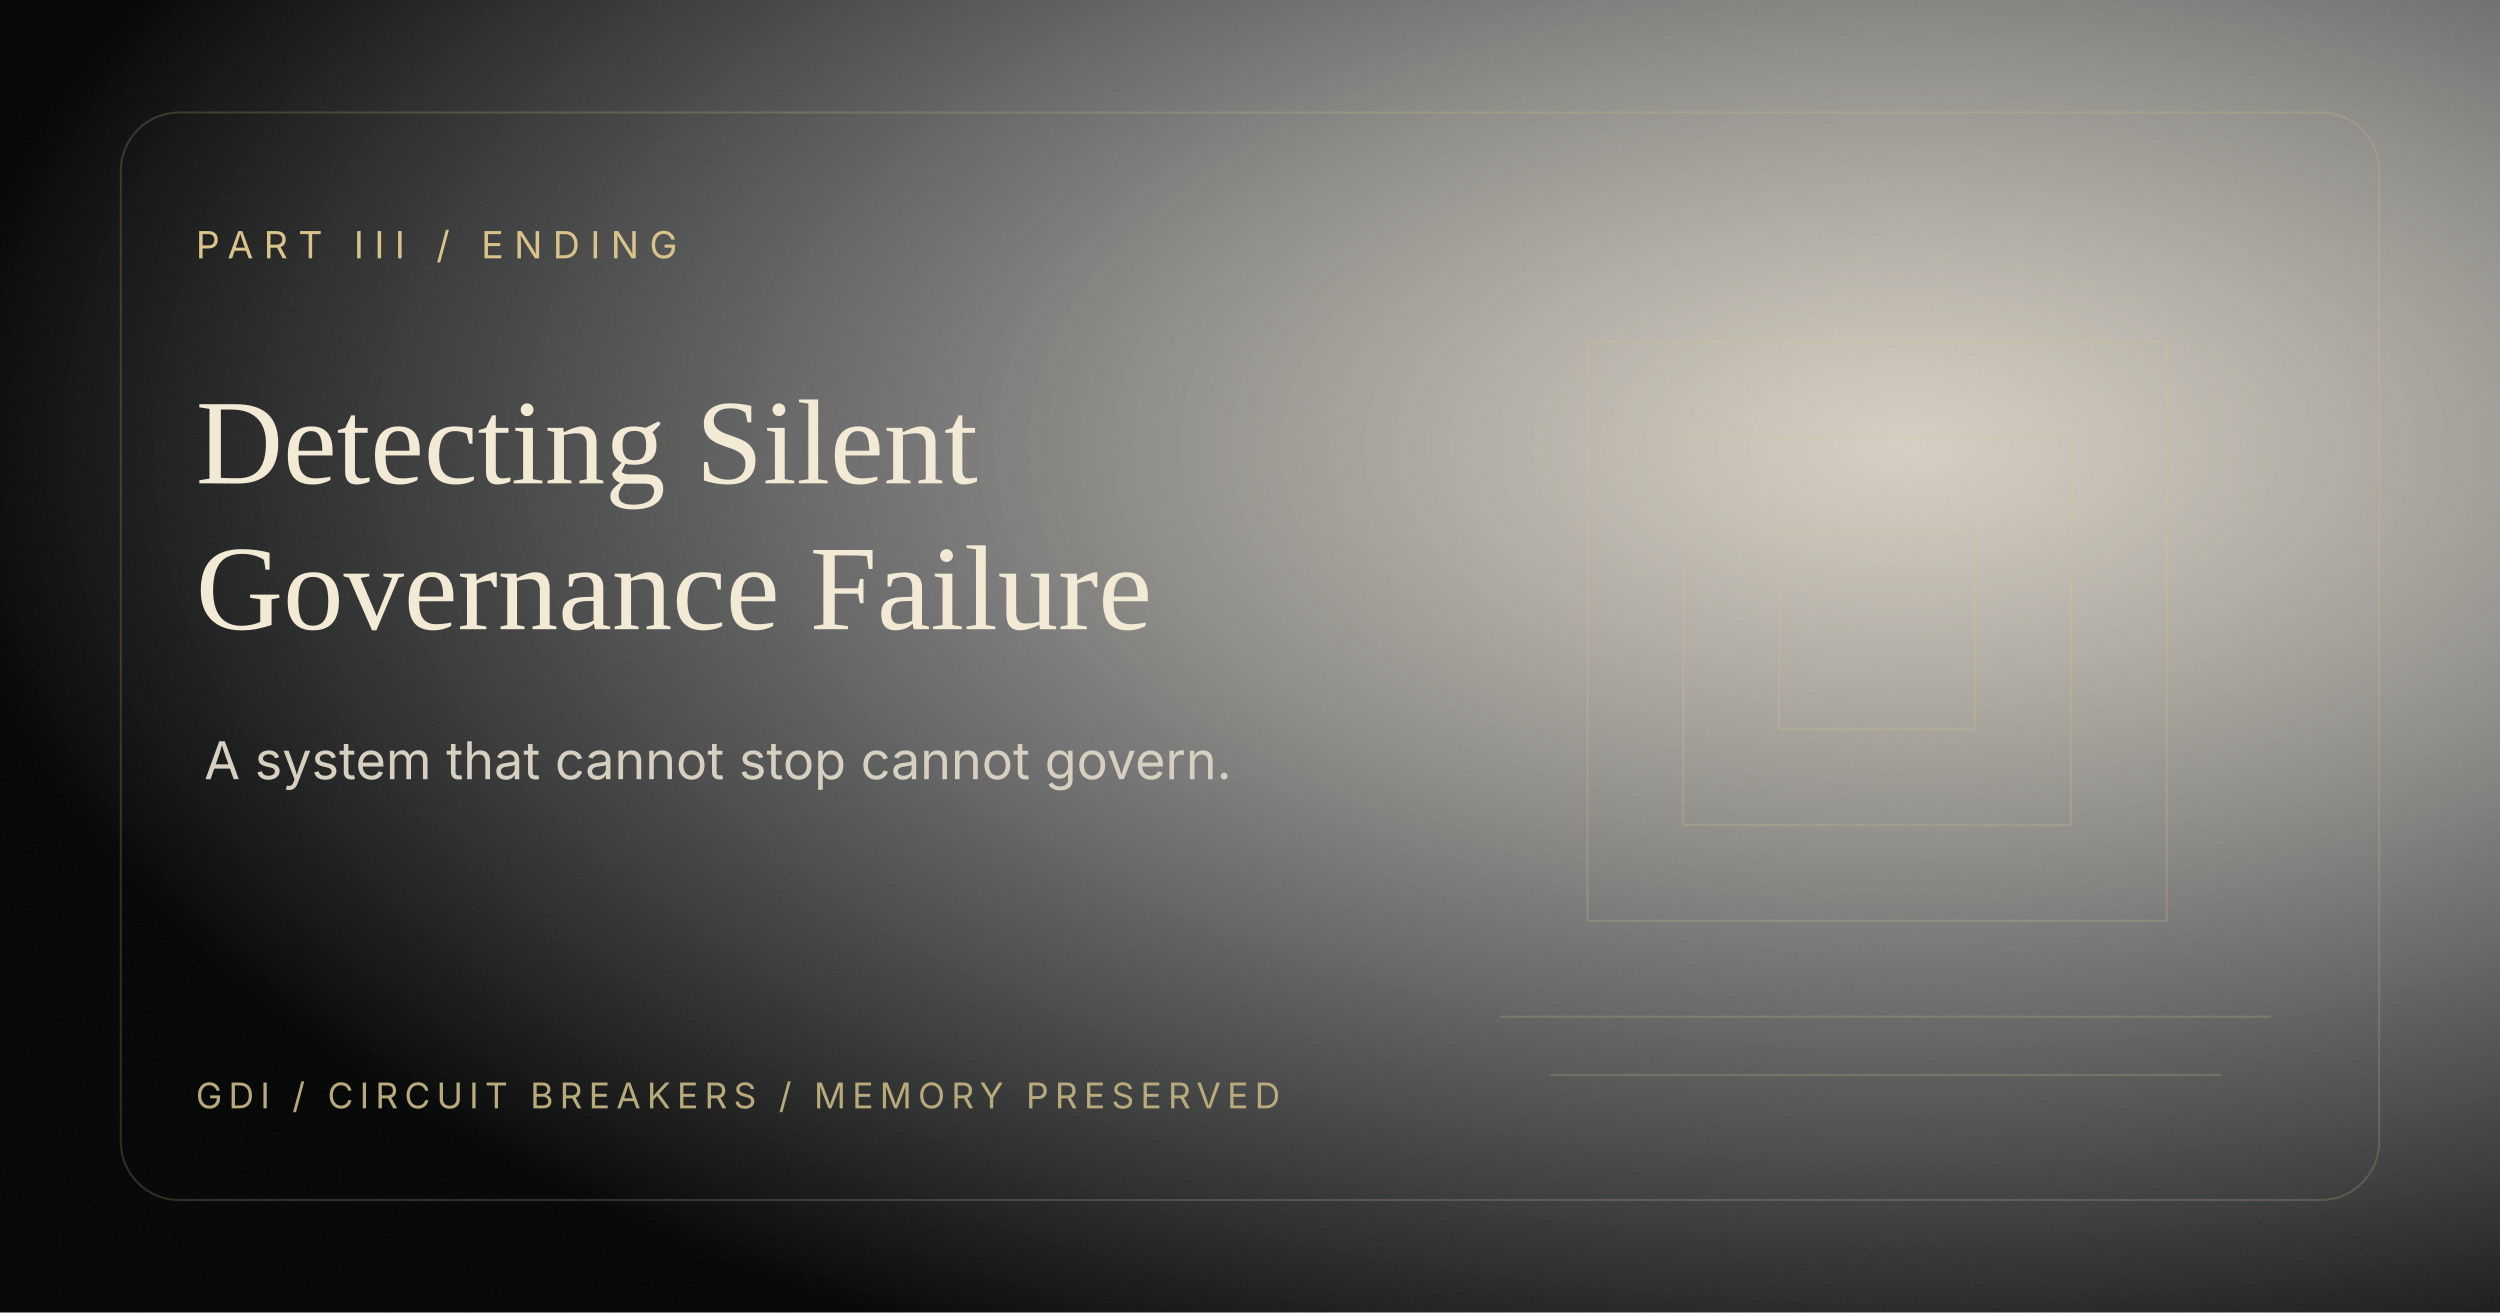
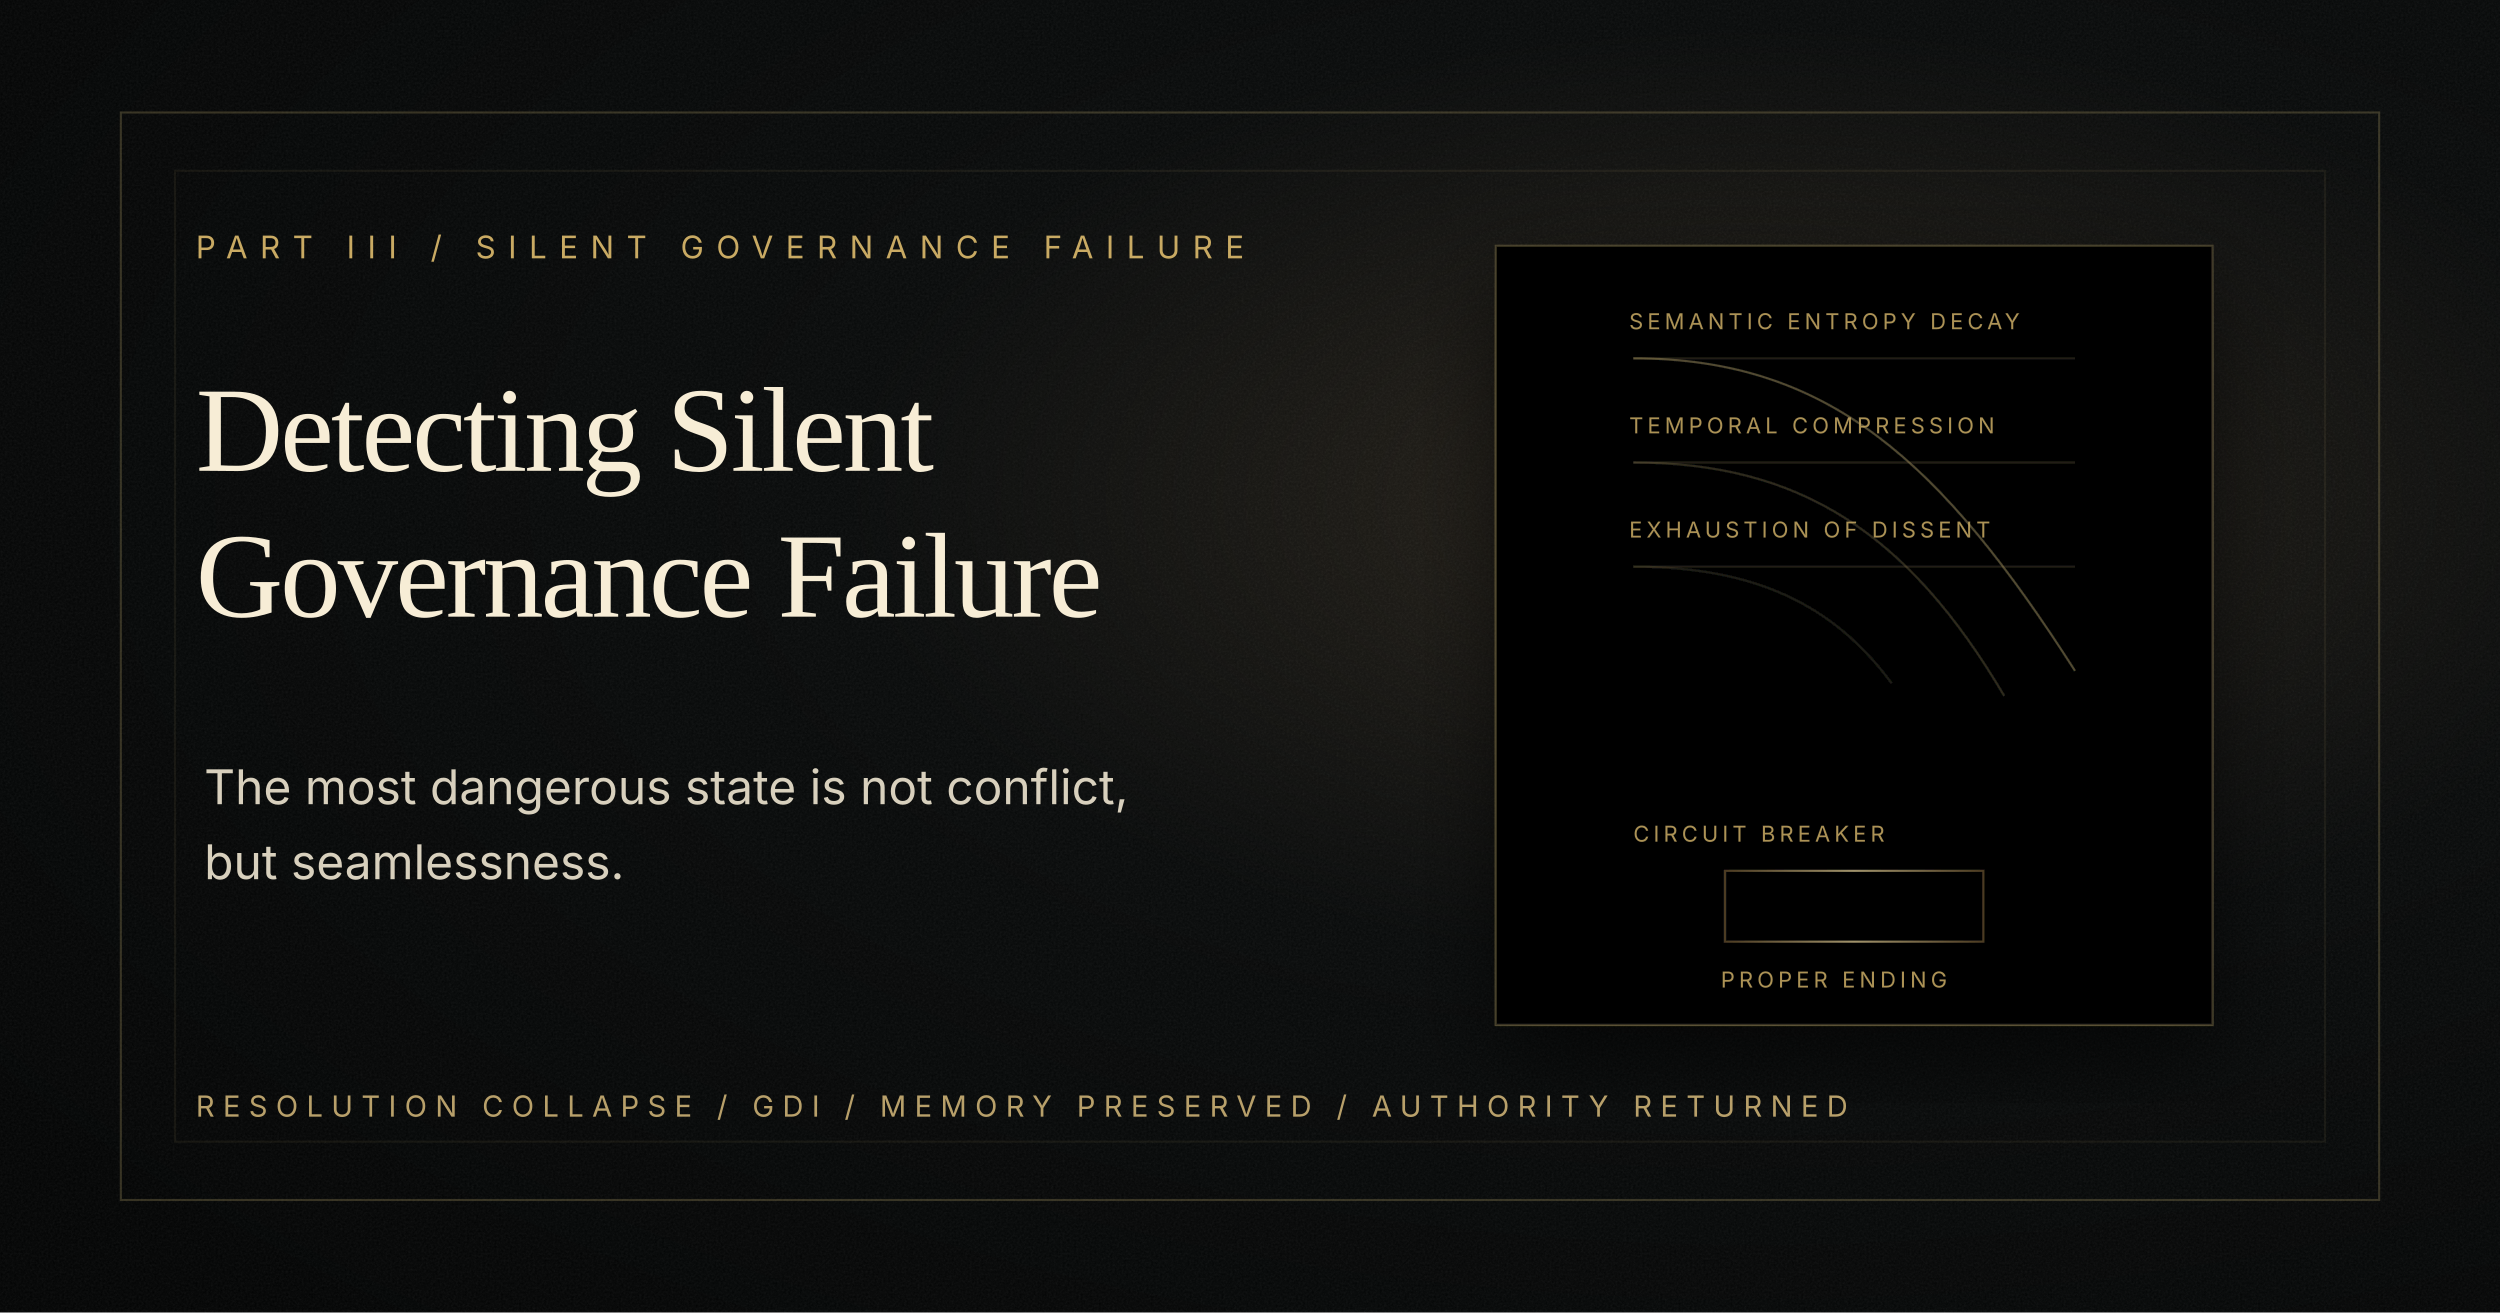
<svg xmlns="http://www.w3.org/2000/svg" width="1200" height="630" viewBox="0 0 1200 630" role="img" aria-labelledby="title desc">
  <defs>
-     <radialGradient id="g" cx="76%" cy="34%" r="78%">
-       <stop offset="0" stop-color="#8a7755" stop-opacity=".35" />
-       <stop offset=".50" stop-color="#111312" stop-opacity=".58" />
-       <stop offset="1" stop-color="#030404" />
+     <radialGradient id="bg" cx="70%" cy="38%" r="86%">
+       <stop offset="0" stop-color="#28231b" />
+       <stop offset=".42" stop-color="#070909" />
+       <stop offset="1" stop-color="#020303" />
    </radialGradient>
-     <filter id="noise">
-       <feTurbulence type="fractalNoise" baseFrequency=".82" numOctaves="2" />
+     <linearGradient id="gold" x1="0" y1="0" x2="1" y2="0">
+       <stop offset="0" stop-color="#725831" />
+       <stop offset=".5" stop-color="#f3dda0" />
+       <stop offset="1" stop-color="#725831" />
+     </linearGradient>
+     <filter id="grain">
+       <feTurbulence type="fractalNoise" baseFrequency=".92" numOctaves="3" />
      <feColorMatrix type="saturate" values="0" />
      <feComponentTransfer>
-         <feFuncA type="table" tableValues="0 .09" />
+         <feFuncA type="table" tableValues="0 .13" />
      </feComponentTransfer>
    </filter>
+     <filter id="shadow">
+       <feDropShadow dx="0" dy="18" stdDeviation="22" flood-opacity=".58" />
+     </filter>
  </defs>
-   <rect width="1200" height="630" fill="url(#g)" />
-   <rect width="1200" height="630" filter="url(#noise)" opacity=".54" />
-   <rect x="58" y="54" width="1084" height="522" rx="28" fill="none" stroke="#d9c38a" stroke-opacity=".20" />
-   <g fill="none" stroke="#d9c38a" stroke-opacity=".22">
-     <path d="M762 164h278v278H762z" />
-     <path d="M808 210h186v186H808z" />
-     <path d="M854 256h94v94h-94z" />
-     <path d="M720 488h370" />
-     <path d="M744 516h322" />
+   <rect width="1200" height="630" fill="url(#bg)" />
+   <rect width="1200" height="630" filter="url(#grain)" opacity=".57" />
+   <path d="M58 54h1084v522H58z" fill="none" stroke="#d8bf7b" stroke-opacity=".23" />
+   <path d="M84 82h1032v466H84z" fill="none" stroke="#d8bf7b" stroke-opacity=".075" />
+   <g filter="url(#shadow)">
+     <rect x="718" y="118" width="344" height="374" fill="#050606" stroke="#d8bf7b" stroke-opacity=".24" />
+     <g fill="none" stroke="#d8bf7b">
+       <path d="M784 172h212M784 222h212M784 272h212" stroke-opacity=".13" />
+       <path d="M784 172c94 0 148 50 212 150" stroke-opacity=".36" />
+       <path d="M784 222c80 0 132 34 178 112" stroke-opacity=".20" />
+       <path d="M784 272c58 0 96 18 124 56" stroke-opacity=".12" />
+       <path d="M760 374h260" stroke="url(#gold)" stroke-width="2" opacity=".75" />
+       <path d="M890 334v84" stroke="url(#gold)" stroke-width="2" opacity=".75" />
+       <rect x="828" y="418" width="124" height="34" stroke="url(#gold)" stroke-opacity=".65" />
+     </g>
+     <g font-family="Inter, Arial, sans-serif" font-size="10.5" letter-spacing="2" fill="#c9aa63" opacity=".85">
+       <text x="782" y="158">SEMANTIC ENTROPY DECAY</text>
+       <text x="782" y="208">TEMPORAL COMPRESSION</text>
+       <text x="782" y="258">EXHAUSTION OF DISSENT</text>
+       <text x="784" y="404">CIRCUIT BREAKER</text>
+       <text x="826" y="474">PROPER ENDING</text>
+     </g>
  </g>
-   <text x="94" y="124" fill="#d9c38a" font-family="Inter, Arial, sans-serif" font-size="18" letter-spacing="5">PART III / ENDING</text>
-   <text x="94" y="232" fill="#f3ead6" font-family="Georgia, 'Times New Roman', serif" font-size="58">Detecting Silent</text>
-   <text x="94" y="302" fill="#f3ead6" font-family="Georgia, 'Times New Roman', serif" font-size="58">Governance Failure</text>
-   <text x="98" y="374" fill="#d7d0c1" font-family="Inter, Arial, sans-serif" font-size="25">A system that cannot stop cannot govern.</text>
-   <text x="94" y="532" fill="#b9aa7b" font-family="Inter, Arial, sans-serif" font-size="17" letter-spacing="3">GDI / CIRCUIT BREAKERS / MEMORY PRESERVED</text>
+   <text x="94" y="124" fill="#c9aa63" font-family="Inter, Arial, sans-serif" font-size="15" letter-spacing="6">PART III / SILENT GOVERNANCE FAILURE</text>
+   <text x="94" y="226" fill="#f7edd6" font-family="Georgia, 'Times New Roman', serif" font-size="58" letter-spacing="-1.4">Detecting Silent</text>
+   <text x="94" y="296" fill="#f7edd6" font-family="Georgia, 'Times New Roman', serif" font-size="58" letter-spacing="-1.4">Governance Failure</text>
+   <path d="M98 338h510" stroke="url(#gold)" opacity=".70" />
+   <text x="98" y="386" fill="#d8d0bd" font-family="Inter, Arial, sans-serif" font-size="23">The most dangerous state is not conflict,</text>
+   <text x="98" y="422" fill="#d8d0bd" font-family="Inter, Arial, sans-serif" font-size="23">but seamlessness.</text>
+   <text x="94" y="536" fill="#b8a06a" font-family="Inter, Arial, sans-serif" font-size="14" letter-spacing="4">RESOLUTION COLLAPSE / GDI / MEMORY PRESERVED / AUTHORITY RETURNED</text>
</svg>
